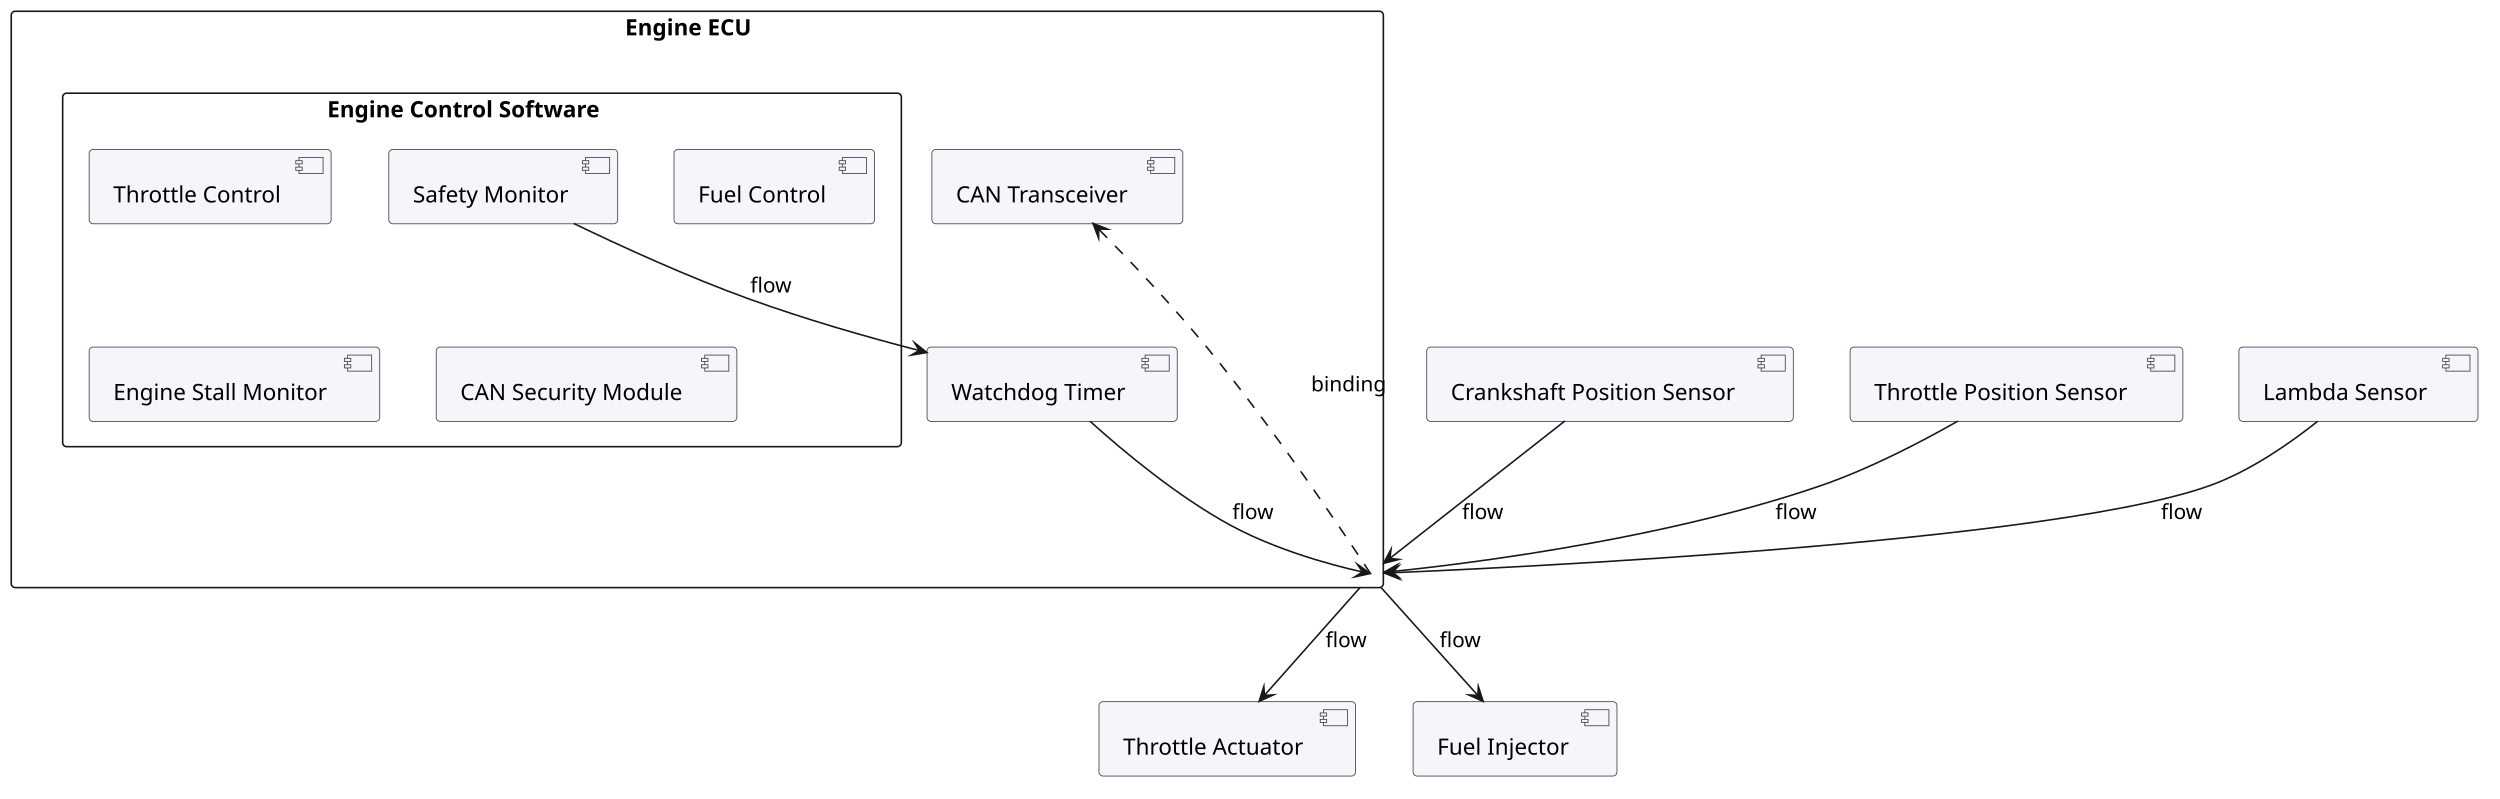
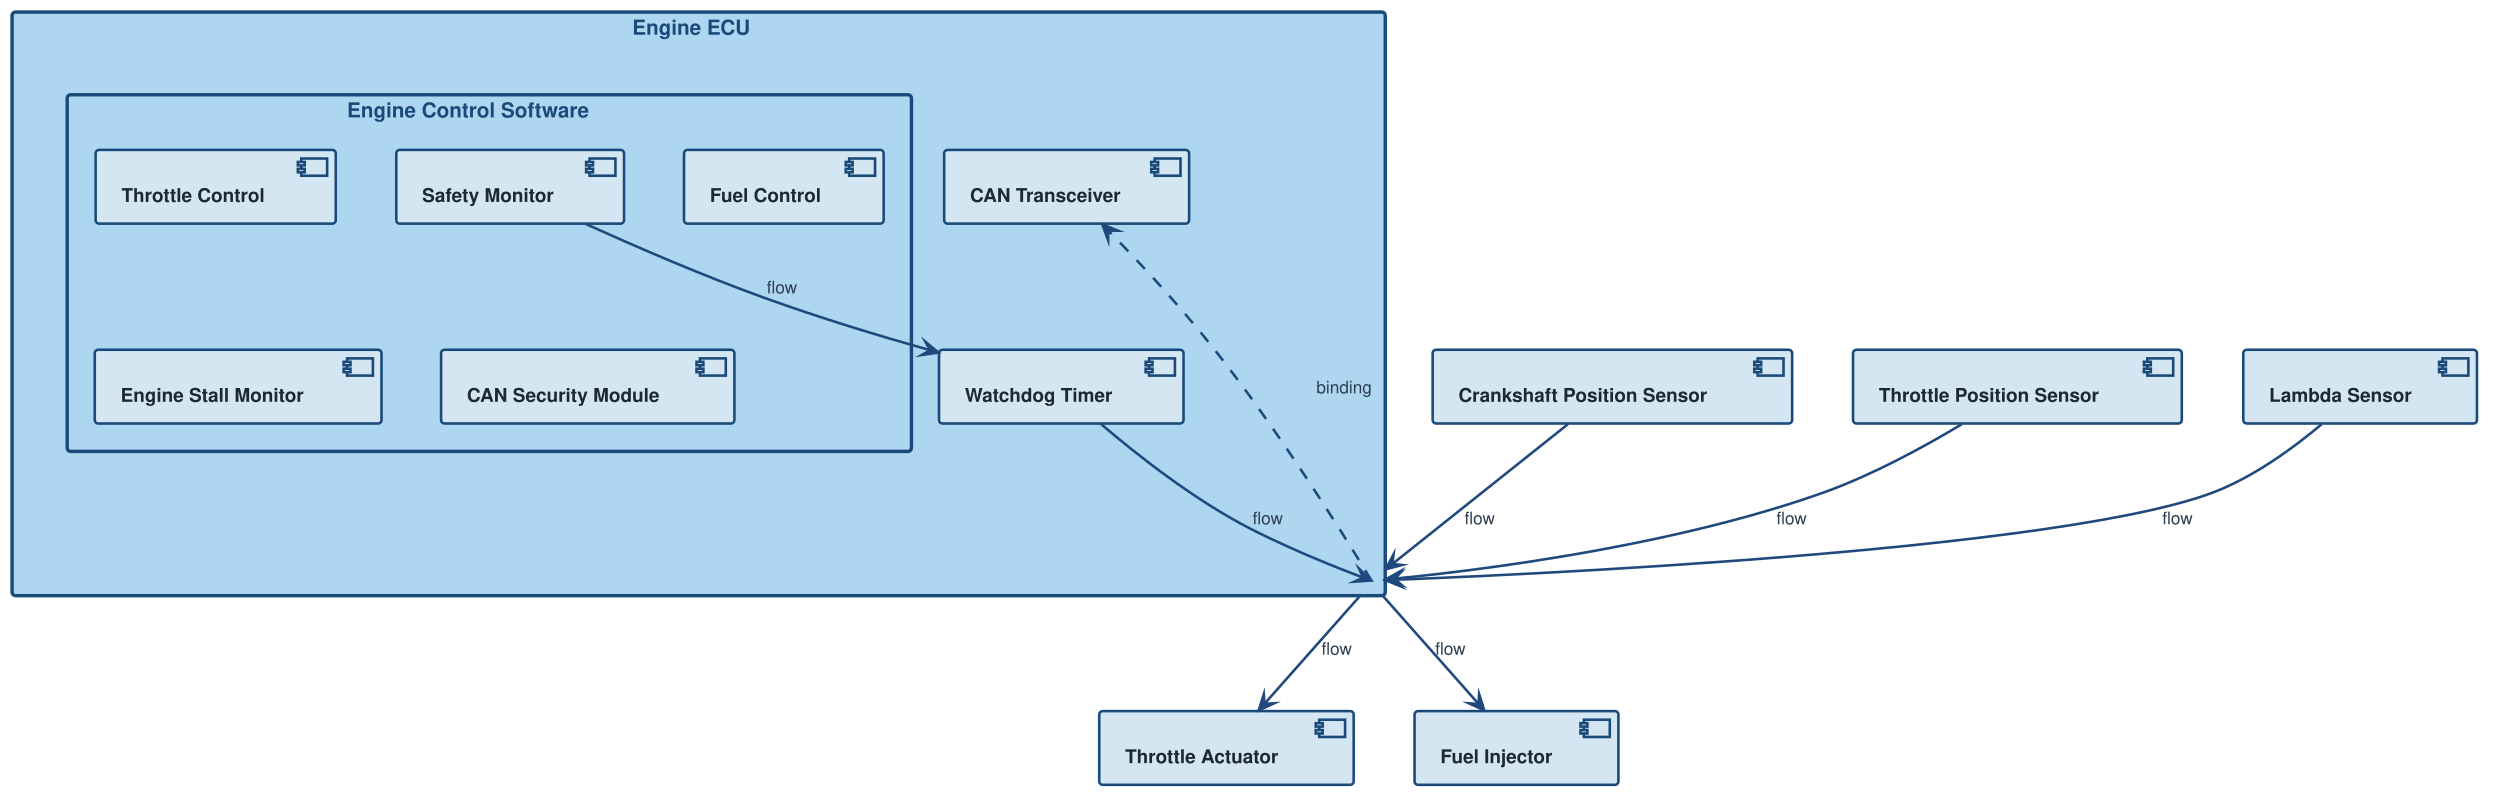
- <svg xmlns="http://www.w3.org/2000/svg" xmlns:xlink="http://www.w3.org/1999/xlink" contentStyleType="text/css" data-diagram-type="DESCRIPTION" height="497px" preserveAspectRatio="none" style="width:1556px;height:497px;background:#FFFFFF;" version="1.1" viewBox="0 0 1556 497" width="1556px" zoomAndPan="magnify">
+ <svg xmlns="http://www.w3.org/2000/svg" xmlns:xlink="http://www.w3.org/1999/xlink" contentStyleType="text/css" data-diagram-type="DESCRIPTION" height="469px" preserveAspectRatio="none" style="width:1451px;height:469px;background:#FFFFFF;" version="1.1" viewBox="0 0 1451 469" width="1451px" zoomAndPan="magnify">
  <defs />
  <g>
-     <g class="cluster" data-qualified-name="s_ecu" data-source-line="6" id="ent0001">
+     <g class="cluster" data-qualified-name="s_ecu" data-source-line="3" id="ent0001">
      <a href="https://github.com/sjames/syscribe/blob/main/model_auto/System/EngineECU.md" target="_top" title="https://github.com/sjames/syscribe/blob/main/model_auto/System/EngineECU.md" xlink:actuate="onRequest" xlink:href="https://github.com/sjames/syscribe/blob/main/model_auto/System/EngineECU.md" xlink:show="new" xlink:title="https://github.com/sjames/syscribe/blob/main/model_auto/System/EngineECU.md" xlink:type="simple">
-         <rect fill="none" height="358.72" rx="2.5" ry="2.5" style="stroke:#181818;stroke-width:1;" width="854" x="7" y="7" />
-         <text fill="#000000" font-family="sans-serif" font-size="14" font-weight="700" lengthAdjust="spacing" textLength="89.893" x="389.054" y="21.995">Engine ECU</text>
+         <rect fill="#AED6F1" height="338.72" rx="2" ry="2" style="stroke:#1A4A7A;stroke-width:2;" width="797" x="7" y="7" />
+         <text fill="#1A4A7A" font-family="'Helvetica Neue, Helvetica, Arial, sans-serif'" font-size="12" font-weight="700" lengthAdjust="spacing" textLength="77.051" x="366.975" y="20.139">Engine ECU</text>
      </a>
    </g>
-     <g class="cluster" data-qualified-name="s_ecu.s_sw" data-source-line="9" id="ent0004">
+     <g class="cluster" data-qualified-name="s_ecu.s_sw" data-source-line="6" id="ent0004">
      <a href="https://github.com/sjames/syscribe/blob/main/model_auto/System/EngineControlSoftware.md" target="_top" title="https://github.com/sjames/syscribe/blob/main/model_auto/System/EngineControlSoftware.md" xlink:actuate="onRequest" xlink:href="https://github.com/sjames/syscribe/blob/main/model_auto/System/EngineControlSoftware.md" xlink:show="new" xlink:title="https://github.com/sjames/syscribe/blob/main/model_auto/System/EngineControlSoftware.md" xlink:type="simple">
-         <rect fill="none" height="220" rx="2.5" ry="2.5" style="stroke:#181818;stroke-width:1;" width="522" x="39" y="58" />
-         <text fill="#000000" font-family="sans-serif" font-size="14" font-weight="700" lengthAdjust="spacing" textLength="192.698" x="203.651" y="72.995">Engine Control Software</text>
+         <rect fill="#AED6F1" height="207" rx="2" ry="2" style="stroke:#1A4A7A;stroke-width:2;" width="490" x="39" y="55" />
+         <text fill="#1A4A7A" font-family="'Helvetica Neue, Helvetica, Arial, sans-serif'" font-size="12" font-weight="700" lengthAdjust="spacing" textLength="165.17" x="201.415" y="68.139">Engine Control Software</text>
      </a>
    </g>
-     <g class="entity" data-qualified-name="s_ecu.s_wdt" data-source-line="7" id="ent0002">
+     <g class="entity" data-qualified-name="s_ecu.s_wdt" data-source-line="4" id="ent0002">
      <a href="https://github.com/sjames/syscribe/blob/main/model_auto/System/Hardware/WatchdogTimer.md" target="_top" title="https://github.com/sjames/syscribe/blob/main/model_auto/System/Hardware/WatchdogTimer.md" xlink:actuate="onRequest" xlink:href="https://github.com/sjames/syscribe/blob/main/model_auto/System/Hardware/WatchdogTimer.md" xlink:show="new" xlink:title="https://github.com/sjames/syscribe/blob/main/model_auto/System/Hardware/WatchdogTimer.md" xlink:type="simple">
-         <rect fill="#F5F5FA" height="46.297" rx="2.5" ry="2.5" style="stroke:#3A3A4A;stroke-width:0.5;" width="155.719" x="577" y="216" />
-         <rect fill="#F5F5FA" height="10" style="stroke:#3A3A4A;stroke-width:0.5;" width="15" x="712.719" y="221" />
-         <rect fill="#F5F5FA" height="2" style="stroke:#3A3A4A;stroke-width:0.5;" width="4" x="710.719" y="223" />
-         <rect fill="#F5F5FA" height="2" style="stroke:#3A3A4A;stroke-width:0.5;" width="4" x="710.719" y="227" />
-         <text fill="#000000" font-family="sans-serif" font-size="14" lengthAdjust="spacing" textLength="115.719" x="592" y="248.995">Watchdog Timer</text>
+         <rect fill="#D4E6F1" height="42.805" rx="2" ry="2" style="stroke:#1A4A7A;stroke-width:1.5;" width="141.922" x="545" y="203" />
+         <rect fill="#D4E6F1" height="10" style="stroke:#1A4A7A;stroke-width:1.5;" width="15" x="666.922" y="208" />
+         <rect fill="#D4E6F1" height="2" style="stroke:#1A4A7A;stroke-width:1.5;" width="4" x="664.922" y="210" />
+         <rect fill="#D4E6F1" height="2" style="stroke:#1A4A7A;stroke-width:1.5;" width="4" x="664.922" y="214" />
+         <text fill="#1C2833" font-family="'Helvetica Neue, Helvetica, Arial, sans-serif'" font-size="11" font-weight="700" lengthAdjust="spacing" textLength="101.922" x="560" y="233.21">Watchdog Timer</text>
      </a>
    </g>
-     <g class="entity" data-qualified-name="s_ecu.s_can_phy" data-source-line="8" id="ent0003">
+     <g class="entity" data-qualified-name="s_ecu.s_can_phy" data-source-line="5" id="ent0003">
      <a href="https://github.com/sjames/syscribe/blob/main/model_auto/System/Hardware/CANTransceiver.md" target="_top" title="https://github.com/sjames/syscribe/blob/main/model_auto/System/Hardware/CANTransceiver.md" xlink:actuate="onRequest" xlink:href="https://github.com/sjames/syscribe/blob/main/model_auto/System/Hardware/CANTransceiver.md" xlink:show="new" xlink:title="https://github.com/sjames/syscribe/blob/main/model_auto/System/Hardware/CANTransceiver.md" xlink:type="simple">
-         <rect fill="#F5F5FA" height="46.297" rx="2.5" ry="2.5" style="stroke:#3A3A4A;stroke-width:0.5;" width="156.184" x="580" y="93" />
-         <rect fill="#F5F5FA" height="10" style="stroke:#3A3A4A;stroke-width:0.5;" width="15" x="716.184" y="98" />
-         <rect fill="#F5F5FA" height="2" style="stroke:#3A3A4A;stroke-width:0.5;" width="4" x="714.184" y="100" />
-         <rect fill="#F5F5FA" height="2" style="stroke:#3A3A4A;stroke-width:0.5;" width="4" x="714.184" y="104" />
-         <text fill="#000000" font-family="sans-serif" font-size="14" lengthAdjust="spacing" textLength="116.184" x="595" y="125.995">CAN Transceiver</text>
+         <rect fill="#D4E6F1" height="42.805" rx="2" ry="2" style="stroke:#1A4A7A;stroke-width:1.5;" width="142.158" x="548" y="87" />
+         <rect fill="#D4E6F1" height="10" style="stroke:#1A4A7A;stroke-width:1.5;" width="15" x="670.158" y="92" />
+         <rect fill="#D4E6F1" height="2" style="stroke:#1A4A7A;stroke-width:1.5;" width="4" x="668.158" y="94" />
+         <rect fill="#D4E6F1" height="2" style="stroke:#1A4A7A;stroke-width:1.5;" width="4" x="668.158" y="98" />
+         <text fill="#1C2833" font-family="'Helvetica Neue, Helvetica, Arial, sans-serif'" font-size="11" font-weight="700" lengthAdjust="spacing" textLength="102.158" x="563" y="117.21">CAN Transceiver</text>
      </a>
    </g>
-     <g class="entity" data-qualified-name="s_ecu.s_sw.s_tc" data-source-line="10" id="ent0005">
+     <g class="entity" data-qualified-name="s_ecu.s_sw.s_tc" data-source-line="7" id="ent0005">
      <a href="https://github.com/sjames/syscribe/blob/main/model_auto/System/Software/ThrottleControl.md" target="_top" title="https://github.com/sjames/syscribe/blob/main/model_auto/System/Software/ThrottleControl.md" xlink:actuate="onRequest" xlink:href="https://github.com/sjames/syscribe/blob/main/model_auto/System/Software/ThrottleControl.md" xlink:show="new" xlink:title="https://github.com/sjames/syscribe/blob/main/model_auto/System/Software/ThrottleControl.md" xlink:type="simple">
-         <rect fill="#F5F5FA" height="46.297" rx="2.5" ry="2.5" style="stroke:#3A3A4A;stroke-width:0.5;" width="150.592" x="55.5" y="93" />
-         <rect fill="#F5F5FA" height="10" style="stroke:#3A3A4A;stroke-width:0.5;" width="15" x="186.092" y="98" />
-         <rect fill="#F5F5FA" height="2" style="stroke:#3A3A4A;stroke-width:0.5;" width="4" x="184.092" y="100" />
-         <rect fill="#F5F5FA" height="2" style="stroke:#3A3A4A;stroke-width:0.5;" width="4" x="184.092" y="104" />
-         <text fill="#000000" font-family="sans-serif" font-size="14" lengthAdjust="spacing" textLength="110.592" x="70.5" y="125.995">Throttle Control</text>
+         <rect fill="#D4E6F1" height="42.805" rx="2" ry="2" style="stroke:#1A4A7A;stroke-width:1.5;" width="139.365" x="55.5" y="87" />
+         <rect fill="#D4E6F1" height="10" style="stroke:#1A4A7A;stroke-width:1.5;" width="15" x="174.865" y="92" />
+         <rect fill="#D4E6F1" height="2" style="stroke:#1A4A7A;stroke-width:1.5;" width="4" x="172.865" y="94" />
+         <rect fill="#D4E6F1" height="2" style="stroke:#1A4A7A;stroke-width:1.5;" width="4" x="172.865" y="98" />
+         <text fill="#1C2833" font-family="'Helvetica Neue, Helvetica, Arial, sans-serif'" font-size="11" font-weight="700" lengthAdjust="spacing" textLength="99.365" x="70.5" y="117.21">Throttle Control</text>
      </a>
    </g>
-     <g class="entity" data-qualified-name="s_ecu.s_sw.s_fc" data-source-line="11" id="ent0006">
+     <g class="entity" data-qualified-name="s_ecu.s_sw.s_fc" data-source-line="8" id="ent0006">
      <a href="https://github.com/sjames/syscribe/blob/main/model_auto/System/Software/FuelControl.md" target="_top" title="https://github.com/sjames/syscribe/blob/main/model_auto/System/Software/FuelControl.md" xlink:actuate="onRequest" xlink:href="https://github.com/sjames/syscribe/blob/main/model_auto/System/Software/FuelControl.md" xlink:show="new" xlink:title="https://github.com/sjames/syscribe/blob/main/model_auto/System/Software/FuelControl.md" xlink:type="simple">
-         <rect fill="#F5F5FA" height="46.297" rx="2.5" ry="2.5" style="stroke:#3A3A4A;stroke-width:0.5;" width="124.793" x="419.5" y="93" />
-         <rect fill="#F5F5FA" height="10" style="stroke:#3A3A4A;stroke-width:0.5;" width="15" x="524.293" y="98" />
-         <rect fill="#F5F5FA" height="2" style="stroke:#3A3A4A;stroke-width:0.5;" width="4" x="522.293" y="100" />
-         <rect fill="#F5F5FA" height="2" style="stroke:#3A3A4A;stroke-width:0.5;" width="4" x="522.293" y="104" />
-         <text fill="#000000" font-family="sans-serif" font-size="14" lengthAdjust="spacing" textLength="84.793" x="434.5" y="125.995">Fuel Control</text>
+         <rect fill="#D4E6F1" height="42.805" rx="2" ry="2" style="stroke:#1A4A7A;stroke-width:1.5;" width="115.877" x="397" y="87" />
+         <rect fill="#D4E6F1" height="10" style="stroke:#1A4A7A;stroke-width:1.5;" width="15" x="492.877" y="92" />
+         <rect fill="#D4E6F1" height="2" style="stroke:#1A4A7A;stroke-width:1.5;" width="4" x="490.877" y="94" />
+         <rect fill="#D4E6F1" height="2" style="stroke:#1A4A7A;stroke-width:1.5;" width="4" x="490.877" y="98" />
+         <text fill="#1C2833" font-family="'Helvetica Neue, Helvetica, Arial, sans-serif'" font-size="11" font-weight="700" lengthAdjust="spacing" textLength="75.877" x="412" y="117.21">Fuel Control</text>
      </a>
    </g>
-     <g class="entity" data-qualified-name="s_ecu.s_sw.s_sm" data-source-line="12" id="ent0007">
+     <g class="entity" data-qualified-name="s_ecu.s_sw.s_sm" data-source-line="9" id="ent0007">
      <a href="https://github.com/sjames/syscribe/blob/main/model_auto/System/Software/SafetyMonitor.md" target="_top" title="https://github.com/sjames/syscribe/blob/main/model_auto/System/Software/SafetyMonitor.md" xlink:actuate="onRequest" xlink:href="https://github.com/sjames/syscribe/blob/main/model_auto/System/Software/SafetyMonitor.md" xlink:show="new" xlink:title="https://github.com/sjames/syscribe/blob/main/model_auto/System/Software/SafetyMonitor.md" xlink:type="simple">
-         <rect fill="#F5F5FA" height="46.297" rx="2.5" ry="2.5" style="stroke:#3A3A4A;stroke-width:0.5;" width="142.45" x="242" y="93" />
-         <rect fill="#F5F5FA" height="10" style="stroke:#3A3A4A;stroke-width:0.5;" width="15" x="364.45" y="98" />
-         <rect fill="#F5F5FA" height="2" style="stroke:#3A3A4A;stroke-width:0.5;" width="4" x="362.45" y="100" />
-         <rect fill="#F5F5FA" height="2" style="stroke:#3A3A4A;stroke-width:0.5;" width="4" x="362.45" y="104" />
-         <text fill="#000000" font-family="sans-serif" font-size="14" lengthAdjust="spacing" textLength="102.45" x="257" y="125.995">Safety Monitor</text>
+         <rect fill="#D4E6F1" height="42.805" rx="2" ry="2" style="stroke:#1A4A7A;stroke-width:1.5;" width="132.195" x="230" y="87" />
+         <rect fill="#D4E6F1" height="10" style="stroke:#1A4A7A;stroke-width:1.5;" width="15" x="342.195" y="92" />
+         <rect fill="#D4E6F1" height="2" style="stroke:#1A4A7A;stroke-width:1.5;" width="4" x="340.195" y="94" />
+         <rect fill="#D4E6F1" height="2" style="stroke:#1A4A7A;stroke-width:1.5;" width="4" x="340.195" y="98" />
+         <text fill="#1C2833" font-family="'Helvetica Neue, Helvetica, Arial, sans-serif'" font-size="11" font-weight="700" lengthAdjust="spacing" textLength="92.195" x="245" y="117.21">Safety Monitor</text>
      </a>
    </g>
-     <g class="entity" data-qualified-name="s_ecu.s_sw.s_esm" data-source-line="13" id="ent0008">
+     <g class="entity" data-qualified-name="s_ecu.s_sw.s_esm" data-source-line="10" id="ent0008">
      <a href="https://github.com/sjames/syscribe/blob/main/model_auto/System/Software/EngineStallMonitor.md" target="_top" title="https://github.com/sjames/syscribe/blob/main/model_auto/System/Software/EngineStallMonitor.md" xlink:actuate="onRequest" xlink:href="https://github.com/sjames/syscribe/blob/main/model_auto/System/Software/EngineStallMonitor.md" xlink:show="new" xlink:title="https://github.com/sjames/syscribe/blob/main/model_auto/System/Software/EngineStallMonitor.md" xlink:type="simple">
-         <rect fill="#F5F5FA" height="46.297" rx="2.5" ry="2.5" style="stroke:#3A3A4A;stroke-width:0.5;" width="180.834" x="55.5" y="216" />
-         <rect fill="#F5F5FA" height="10" style="stroke:#3A3A4A;stroke-width:0.5;" width="15" x="216.334" y="221" />
-         <rect fill="#F5F5FA" height="2" style="stroke:#3A3A4A;stroke-width:0.5;" width="4" x="214.334" y="223" />
-         <rect fill="#F5F5FA" height="2" style="stroke:#3A3A4A;stroke-width:0.5;" width="4" x="214.334" y="227" />
-         <text fill="#000000" font-family="sans-serif" font-size="14" lengthAdjust="spacing" textLength="140.834" x="70.5" y="248.995">Engine Stall Monitor</text>
+         <rect fill="#D4E6F1" height="42.805" rx="2" ry="2" style="stroke:#1A4A7A;stroke-width:1.5;" width="166.43" x="55" y="203" />
+         <rect fill="#D4E6F1" height="10" style="stroke:#1A4A7A;stroke-width:1.5;" width="15" x="201.43" y="208" />
+         <rect fill="#D4E6F1" height="2" style="stroke:#1A4A7A;stroke-width:1.5;" width="4" x="199.43" y="210" />
+         <rect fill="#D4E6F1" height="2" style="stroke:#1A4A7A;stroke-width:1.5;" width="4" x="199.43" y="214" />
+         <text fill="#1C2833" font-family="'Helvetica Neue, Helvetica, Arial, sans-serif'" font-size="11" font-weight="700" lengthAdjust="spacing" textLength="126.43" x="70" y="233.21">Engine Stall Monitor</text>
      </a>
    </g>
-     <g class="entity" data-qualified-name="s_ecu.s_sw.s_csm" data-source-line="14" id="ent0009">
+     <g class="entity" data-qualified-name="s_ecu.s_sw.s_csm" data-source-line="11" id="ent0009">
      <a href="https://github.com/sjames/syscribe/blob/main/model_auto/System/Software/CANSecurityModule.md" target="_top" title="https://github.com/sjames/syscribe/blob/main/model_auto/System/Software/CANSecurityModule.md" xlink:actuate="onRequest" xlink:href="https://github.com/sjames/syscribe/blob/main/model_auto/System/Software/CANSecurityModule.md" xlink:show="new" xlink:title="https://github.com/sjames/syscribe/blob/main/model_auto/System/Software/CANSecurityModule.md" xlink:type="simple">
-         <rect fill="#F5F5FA" height="46.297" rx="2.5" ry="2.5" style="stroke:#3A3A4A;stroke-width:0.5;" width="187.123" x="271.5" y="216" />
-         <rect fill="#F5F5FA" height="10" style="stroke:#3A3A4A;stroke-width:0.5;" width="15" x="438.623" y="221" />
-         <rect fill="#F5F5FA" height="2" style="stroke:#3A3A4A;stroke-width:0.5;" width="4" x="436.623" y="223" />
-         <rect fill="#F5F5FA" height="2" style="stroke:#3A3A4A;stroke-width:0.5;" width="4" x="436.623" y="227" />
-         <text fill="#000000" font-family="sans-serif" font-size="14" lengthAdjust="spacing" textLength="147.123" x="286.5" y="248.995">CAN Security Module</text>
+         <rect fill="#D4E6F1" height="42.805" rx="2" ry="2" style="stroke:#1A4A7A;stroke-width:1.5;" width="170.249" x="256" y="203" />
+         <rect fill="#D4E6F1" height="10" style="stroke:#1A4A7A;stroke-width:1.5;" width="15" x="406.249" y="208" />
+         <rect fill="#D4E6F1" height="2" style="stroke:#1A4A7A;stroke-width:1.5;" width="4" x="404.249" y="210" />
+         <rect fill="#D4E6F1" height="2" style="stroke:#1A4A7A;stroke-width:1.5;" width="4" x="404.249" y="214" />
+         <text fill="#1C2833" font-family="'Helvetica Neue, Helvetica, Arial, sans-serif'" font-size="11" font-weight="700" lengthAdjust="spacing" textLength="130.249" x="271" y="233.21">CAN Security Module</text>
      </a>
    </g>
-     <g class="entity" data-qualified-name="s_cps" data-source-line="17" id="ent0010">
+     <g class="entity" data-qualified-name="s_cps" data-source-line="14" id="ent0010">
      <a href="https://github.com/sjames/syscribe/blob/main/model_auto/System/Sensors/CrankshaftPositionSensor.md" target="_top" title="https://github.com/sjames/syscribe/blob/main/model_auto/System/Sensors/CrankshaftPositionSensor.md" xlink:actuate="onRequest" xlink:href="https://github.com/sjames/syscribe/blob/main/model_auto/System/Sensors/CrankshaftPositionSensor.md" xlink:show="new" xlink:title="https://github.com/sjames/syscribe/blob/main/model_auto/System/Sensors/CrankshaftPositionSensor.md" xlink:type="simple">
-         <rect fill="#F5F5FA" height="46.297" rx="2.5" ry="2.5" style="stroke:#3A3A4A;stroke-width:0.5;" width="228.152" x="888" y="216" />
-         <rect fill="#F5F5FA" height="10" style="stroke:#3A3A4A;stroke-width:0.5;" width="15" x="1096.152" y="221" />
-         <rect fill="#F5F5FA" height="2" style="stroke:#3A3A4A;stroke-width:0.5;" width="4" x="1094.152" y="223" />
-         <rect fill="#F5F5FA" height="2" style="stroke:#3A3A4A;stroke-width:0.5;" width="4" x="1094.152" y="227" />
-         <text fill="#000000" font-family="sans-serif" font-size="14" lengthAdjust="spacing" textLength="188.152" x="903" y="248.995">Crankshaft Position Sensor</text>
+         <rect fill="#D4E6F1" height="42.805" rx="2" ry="2" style="stroke:#1A4A7A;stroke-width:1.5;" width="208.668" x="831.5" y="203" />
+         <rect fill="#D4E6F1" height="10" style="stroke:#1A4A7A;stroke-width:1.5;" width="15" x="1020.168" y="208" />
+         <rect fill="#D4E6F1" height="2" style="stroke:#1A4A7A;stroke-width:1.5;" width="4" x="1018.168" y="210" />
+         <rect fill="#D4E6F1" height="2" style="stroke:#1A4A7A;stroke-width:1.5;" width="4" x="1018.168" y="214" />
+         <text fill="#1C2833" font-family="'Helvetica Neue, Helvetica, Arial, sans-serif'" font-size="11" font-weight="700" lengthAdjust="spacing" textLength="168.668" x="846.5" y="233.21">Crankshaft Position Sensor</text>
      </a>
    </g>
-     <g class="entity" data-qualified-name="s_tps" data-source-line="18" id="ent0011">
+     <g class="entity" data-qualified-name="s_tps" data-source-line="15" id="ent0011">
      <a href="https://github.com/sjames/syscribe/blob/main/model_auto/System/Sensors/ThrottlePositionSensor.md" target="_top" title="https://github.com/sjames/syscribe/blob/main/model_auto/System/Sensors/ThrottlePositionSensor.md" xlink:actuate="onRequest" xlink:href="https://github.com/sjames/syscribe/blob/main/model_auto/System/Sensors/ThrottlePositionSensor.md" xlink:show="new" xlink:title="https://github.com/sjames/syscribe/blob/main/model_auto/System/Sensors/ThrottlePositionSensor.md" xlink:type="simple">
-         <rect fill="#F5F5FA" height="46.297" rx="2.5" ry="2.5" style="stroke:#3A3A4A;stroke-width:0.5;" width="207.125" x="1151.5" y="216" />
-         <rect fill="#F5F5FA" height="10" style="stroke:#3A3A4A;stroke-width:0.5;" width="15" x="1338.625" y="221" />
-         <rect fill="#F5F5FA" height="2" style="stroke:#3A3A4A;stroke-width:0.5;" width="4" x="1336.625" y="223" />
-         <rect fill="#F5F5FA" height="2" style="stroke:#3A3A4A;stroke-width:0.5;" width="4" x="1336.625" y="227" />
-         <text fill="#000000" font-family="sans-serif" font-size="14" lengthAdjust="spacing" textLength="167.125" x="1166.5" y="248.995">Throttle Position Sensor</text>
+         <rect fill="#D4E6F1" height="42.805" rx="2" ry="2" style="stroke:#1A4A7A;stroke-width:1.5;" width="190.82" x="1075.5" y="203" />
+         <rect fill="#D4E6F1" height="10" style="stroke:#1A4A7A;stroke-width:1.5;" width="15" x="1246.32" y="208" />
+         <rect fill="#D4E6F1" height="2" style="stroke:#1A4A7A;stroke-width:1.5;" width="4" x="1244.32" y="210" />
+         <rect fill="#D4E6F1" height="2" style="stroke:#1A4A7A;stroke-width:1.5;" width="4" x="1244.32" y="214" />
+         <text fill="#1C2833" font-family="'Helvetica Neue, Helvetica, Arial, sans-serif'" font-size="11" font-weight="700" lengthAdjust="spacing" textLength="150.82" x="1090.5" y="233.21">Throttle Position Sensor</text>
      </a>
    </g>
-     <g class="entity" data-qualified-name="s_lambda" data-source-line="19" id="ent0012">
+     <g class="entity" data-qualified-name="s_lambda" data-source-line="16" id="ent0012">
      <a href="https://github.com/sjames/syscribe/blob/main/model_auto/System/Sensors/LambdaSensor.md" target="_top" title="https://github.com/sjames/syscribe/blob/main/model_auto/System/Sensors/LambdaSensor.md" xlink:actuate="onRequest" xlink:href="https://github.com/sjames/syscribe/blob/main/model_auto/System/Sensors/LambdaSensor.md" xlink:show="new" xlink:title="https://github.com/sjames/syscribe/blob/main/model_auto/System/Sensors/LambdaSensor.md" xlink:type="simple">
-         <rect fill="#F5F5FA" height="46.297" rx="2.5" ry="2.5" style="stroke:#3A3A4A;stroke-width:0.5;" width="148.808" x="1393.5" y="216" />
-         <rect fill="#F5F5FA" height="10" style="stroke:#3A3A4A;stroke-width:0.5;" width="15" x="1522.308" y="221" />
-         <rect fill="#F5F5FA" height="2" style="stroke:#3A3A4A;stroke-width:0.5;" width="4" x="1520.308" y="223" />
-         <rect fill="#F5F5FA" height="2" style="stroke:#3A3A4A;stroke-width:0.5;" width="4" x="1520.308" y="227" />
-         <text fill="#000000" font-family="sans-serif" font-size="14" lengthAdjust="spacing" textLength="108.808" x="1408.5" y="248.995">Lambda Sensor</text>
+         <rect fill="#D4E6F1" height="42.805" rx="2" ry="2" style="stroke:#1A4A7A;stroke-width:1.5;" width="135.638" x="1302" y="203" />
+         <rect fill="#D4E6F1" height="10" style="stroke:#1A4A7A;stroke-width:1.5;" width="15" x="1417.638" y="208" />
+         <rect fill="#D4E6F1" height="2" style="stroke:#1A4A7A;stroke-width:1.5;" width="4" x="1415.638" y="210" />
+         <rect fill="#D4E6F1" height="2" style="stroke:#1A4A7A;stroke-width:1.5;" width="4" x="1415.638" y="214" />
+         <text fill="#1C2833" font-family="'Helvetica Neue, Helvetica, Arial, sans-serif'" font-size="11" font-weight="700" lengthAdjust="spacing" textLength="95.638" x="1317" y="233.21">Lambda Sensor</text>
      </a>
    </g>
-     <g class="entity" data-qualified-name="s_ta" data-source-line="20" id="ent0013">
+     <g class="entity" data-qualified-name="s_ta" data-source-line="17" id="ent0013">
      <a href="https://github.com/sjames/syscribe/blob/main/model_auto/System/Actuators/ThrottleActuator.md" target="_top" title="https://github.com/sjames/syscribe/blob/main/model_auto/System/Actuators/ThrottleActuator.md" xlink:actuate="onRequest" xlink:href="https://github.com/sjames/syscribe/blob/main/model_auto/System/Actuators/ThrottleActuator.md" xlink:show="new" xlink:title="https://github.com/sjames/syscribe/blob/main/model_auto/System/Actuators/ThrottleActuator.md" xlink:type="simple">
-         <rect fill="#F5F5FA" height="46.297" rx="2.5" ry="2.5" style="stroke:#3A3A4A;stroke-width:0.5;" width="159.704" x="684" y="436.72" />
-         <rect fill="#F5F5FA" height="10" style="stroke:#3A3A4A;stroke-width:0.5;" width="15" x="823.704" y="441.72" />
-         <rect fill="#F5F5FA" height="2" style="stroke:#3A3A4A;stroke-width:0.5;" width="4" x="821.704" y="443.72" />
-         <rect fill="#F5F5FA" height="2" style="stroke:#3A3A4A;stroke-width:0.5;" width="4" x="821.704" y="447.72" />
-         <text fill="#000000" font-family="sans-serif" font-size="14" lengthAdjust="spacing" textLength="119.704" x="699" y="469.715">Throttle Actuator</text>
+         <rect fill="#D4E6F1" height="42.805" rx="2" ry="2" style="stroke:#1A4A7A;stroke-width:1.5;" width="147.68" x="638" y="412.72" />
+         <rect fill="#D4E6F1" height="10" style="stroke:#1A4A7A;stroke-width:1.5;" width="15" x="765.68" y="417.72" />
+         <rect fill="#D4E6F1" height="2" style="stroke:#1A4A7A;stroke-width:1.5;" width="4" x="763.68" y="419.72" />
+         <rect fill="#D4E6F1" height="2" style="stroke:#1A4A7A;stroke-width:1.5;" width="4" x="763.68" y="423.72" />
+         <text fill="#1C2833" font-family="'Helvetica Neue, Helvetica, Arial, sans-serif'" font-size="11" font-weight="700" lengthAdjust="spacing" textLength="107.68" x="653" y="442.93">Throttle Actuator</text>
      </a>
    </g>
-     <g class="entity" data-qualified-name="s_fi" data-source-line="21" id="ent0014">
+     <g class="entity" data-qualified-name="s_fi" data-source-line="18" id="ent0014">
      <a href="https://github.com/sjames/syscribe/blob/main/model_auto/System/Actuators/FuelInjector.md" target="_top" title="https://github.com/sjames/syscribe/blob/main/model_auto/System/Actuators/FuelInjector.md" xlink:actuate="onRequest" xlink:href="https://github.com/sjames/syscribe/blob/main/model_auto/System/Actuators/FuelInjector.md" xlink:show="new" xlink:title="https://github.com/sjames/syscribe/blob/main/model_auto/System/Actuators/FuelInjector.md" xlink:type="simple">
-         <rect fill="#F5F5FA" height="46.297" rx="2.5" ry="2.5" style="stroke:#3A3A4A;stroke-width:0.5;" width="126.892" x="879.5" y="436.72" />
-         <rect fill="#F5F5FA" height="10" style="stroke:#3A3A4A;stroke-width:0.5;" width="15" x="986.392" y="441.72" />
-         <rect fill="#F5F5FA" height="2" style="stroke:#3A3A4A;stroke-width:0.5;" width="4" x="984.392" y="443.72" />
-         <rect fill="#F5F5FA" height="2" style="stroke:#3A3A4A;stroke-width:0.5;" width="4" x="984.392" y="447.72" />
-         <text fill="#000000" font-family="sans-serif" font-size="14" lengthAdjust="spacing" textLength="86.892" x="894.5" y="469.715">Fuel Injector</text>
+         <rect fill="#D4E6F1" height="42.805" rx="2" ry="2" style="stroke:#1A4A7A;stroke-width:1.5;" width="118.321" x="821" y="412.72" />
+         <rect fill="#D4E6F1" height="10" style="stroke:#1A4A7A;stroke-width:1.5;" width="15" x="919.321" y="417.72" />
+         <rect fill="#D4E6F1" height="2" style="stroke:#1A4A7A;stroke-width:1.5;" width="4" x="917.321" y="419.72" />
+         <rect fill="#D4E6F1" height="2" style="stroke:#1A4A7A;stroke-width:1.5;" width="4" x="917.321" y="423.72" />
+         <text fill="#1C2833" font-family="'Helvetica Neue, Helvetica, Arial, sans-serif'" font-size="11" font-weight="700" lengthAdjust="spacing" textLength="78.321" x="836" y="442.93">Fuel Injector</text>
      </a>
    </g>
-     <g class="link" data-entity-1="ent0010" data-entity-2="ent0001" data-link-type="dependency" data-source-line="23" id="lnk15">
-       <path d="M973.97,262.01 C952.73,278.69 923.092,301.962 898.47,321.298 C886.159,330.965 875.101,339.648 866.974,346.031 C864.942,347.626 863.094,349.078 861.454,350.366 C861.352,350.446 865.182,347.438 865.082,347.517" fill="none" id="s_cps-to-s_ecu" style="stroke:#181818;stroke-width:1;" />
-       <polygon fill="#181818" points="861.149,350.605,870.698,348.192,865.082,347.517,865.757,341.9,861.149,350.605" style="stroke:#181818;stroke-width:1;stroke-linejoin:miter;stroke-miterlimit:10;" />
-       <text fill="#000000" font-family="sans-serif" font-size="13" lengthAdjust="spacing" textLength="26.774" x="910" y="323.067">flow</text>
+     <g class="link" data-entity-1="ent0010" data-entity-2="ent0001" data-link-type="dependency" data-source-line="20" id="lnk15">
+       <path d="M910,246.21 C890.07,262.08 862.143,284.322 838.918,302.82 C827.305,312.069 816.868,320.381 809.194,326.493 C808.235,327.257 807.319,327.986 806.449,328.679 C806.014,329.025 805.591,329.363 805.18,329.69 C804.974,329.854 804.771,330.015 804.572,330.174 C804.472,330.254 808.284,327.218 808.186,327.296" fill="none" id="s_cps-to-s_ecu" style="stroke:#1F497D;stroke-width:1.5;" />
+       <polygon fill="#1F497D" points="804.275,330.411,813.807,327.933,808.186,327.296,808.823,321.675,804.275,330.411" style="stroke:#1F497D;stroke-width:1.5;stroke-linejoin:miter;stroke-miterlimit:10;" />
+       <text fill="#2C3E50" font-family="'Helvetica Neue, Helvetica, Arial, sans-serif'" font-size="10" lengthAdjust="spacing" textLength="20.596" x="850" y="304.282">flow</text>
    </g>
-     <g class="link" data-entity-1="ent0011" data-entity-2="ent0001" data-link-type="dependency" data-source-line="24" id="lnk16">
-       <path d="M1218.59,262.07 C1195.17,275.39 1163.66,291.73 1134,302 C1074.815,322.5 1005.817,336.145 951.005,344.716 C923.599,349.002 899.739,352.019 882.425,353.99 C873.768,354.976 866.747,355.7 861.738,356.191 C861.582,356.206 866.403,355.736 866.251,355.751" fill="none" id="s_tps-to-s_ecu" style="stroke:#181818;stroke-width:1;" />
-       <polygon fill="#181818" points="861.274,356.236,870.62,359.344,866.251,355.751,869.844,351.382,861.274,356.236" style="stroke:#181818;stroke-width:1;stroke-linejoin:miter;stroke-miterlimit:10;" />
-       <text fill="#000000" font-family="sans-serif" font-size="13" lengthAdjust="spacing" textLength="26.774" x="1105" y="323.067">flow</text>
+     <g class="link" data-entity-1="ent0011" data-entity-2="ent0001" data-link-type="dependency" data-source-line="21" id="lnk16">
+       <path d="M1138.58,246.23 C1116.62,259.41 1086.51,275.85 1058,286 C1002.99,305.575 938.663,318.235 887.515,326.045 C861.941,329.95 839.663,332.642 823.491,334.381 C815.405,335.25 813.826,335.429 809.145,335.853" fill="none" id="s_tps-to-s_ecu" style="stroke:#1F497D;stroke-width:1.5;" />
+       <polygon fill="#1F497D" points="804.165,336.304,813.49,339.476,809.145,335.853,812.768,331.508,804.165,336.304" style="stroke:#1F497D;stroke-width:1.5;stroke-linejoin:miter;stroke-miterlimit:10;" />
+       <text fill="#2C3E50" font-family="'Helvetica Neue, Helvetica, Arial, sans-serif'" font-size="10" lengthAdjust="spacing" textLength="20.596" x="1031" y="304.282">flow</text>
    </g>
-     <g class="link" data-entity-1="ent0012" data-entity-2="ent0001" data-link-type="dependency" data-source-line="25" id="lnk17">
-       <path d="M1442.53,262.19 C1425.04,276.1 1400.61,293.04 1376,302 C1321.525,321.84 1192.385,335.53 1076.069,344.29 C1017.911,348.67 962.958,351.817 922.148,353.885 C901.743,354.919 884.874,355.683 872.907,356.195 C869.915,356.324 867.23,356.436 864.872,356.533 C863.693,356.582 867.592,356.425 866.58,356.465" fill="none" id="s_lambda-to-s_ecu" style="stroke:#181818;stroke-width:1;" />
-       <polygon fill="#181818" points="861.584,356.667,870.738,360.301,866.58,356.465,870.415,352.307,861.584,356.667" style="stroke:#181818;stroke-width:1;stroke-linejoin:miter;stroke-miterlimit:10;" />
-       <text fill="#000000" font-family="sans-serif" font-size="13" lengthAdjust="spacing" textLength="26.774" x="1345" y="323.067">flow</text>
+     <g class="link" data-entity-1="ent0012" data-entity-2="ent0001" data-link-type="dependency" data-source-line="22" id="lnk17">
+       <path d="M1347.42,246.28 C1331.07,260.02 1307.76,277.09 1284,286 C1233.35,304.985 1112.852,317.685 1004.275,325.664 C949.986,329.653 898.678,332.462 860.57,334.286 C841.516,335.199 825.762,335.864 814.586,336.308 C811.792,336.42 809.284,336.517 807.083,336.6 C805.982,336.642 809.954,336.495 809.009,336.53" fill="none" id="s_lambda-to-s_ecu" style="stroke:#1F497D;stroke-width:1.5;" />
+       <polygon fill="#1F497D" points="804.012,336.716,813.155,340.379,809.009,336.53,812.857,332.384,804.012,336.716" style="stroke:#1F497D;stroke-width:1.5;stroke-linejoin:miter;stroke-miterlimit:10;" />
+       <text fill="#2C3E50" font-family="'Helvetica Neue, Helvetica, Arial, sans-serif'" font-size="10" lengthAdjust="spacing" textLength="20.596" x="1255" y="304.282">flow</text>
    </g>
-     <g class="link" data-entity-1="ent0001" data-entity-2="ent0013" data-link-type="dependency" data-source-line="26" id="lnk18">
-       <path d="M846.372,365.833 C846.306,365.907 846.239,365.982 846.173,366.057 C846.039,366.208 845.904,366.36 845.767,366.514 C845.494,366.822 845.214,367.138 844.927,367.461 C840.345,372.627 834.144,379.619 827.201,387.449 C813.315,403.108 799.778,418.374 786.967,432.819" fill="none" id="s_ecu-to-s_ta" style="stroke:#181818;stroke-width:1;" />
-       <polygon fill="#181818" points="783.65,436.56,792.614,432.48,786.967,432.819,786.629,427.172,783.65,436.56" style="stroke:#181818;stroke-width:1;stroke-linejoin:miter;stroke-miterlimit:10;" />
-       <text fill="#000000" font-family="sans-serif" font-size="13" lengthAdjust="spacing" textLength="26.774" x="825" y="402.787">flow</text>
+     <g class="link" data-entity-1="ent0001" data-entity-2="ent0013" data-link-type="dependency" data-source-line="23" id="lnk18">
+       <path d="M789.365,345.852 C789.302,345.924 789.238,345.996 789.173,346.069 C788.915,346.36 788.651,346.659 788.38,346.964 C784.057,351.847 778.204,358.456 771.651,365.856 C758.545,380.658 745.95,394.882 733.855,408.537" fill="none" id="s_ecu-to-s_ta" style="stroke:#1F497D;stroke-width:1.5;" />
+       <polygon fill="#1F497D" points="730.54,412.28,739.502,408.195,733.855,408.537,733.513,402.891,730.54,412.28" style="stroke:#1F497D;stroke-width:1.5;stroke-linejoin:miter;stroke-miterlimit:10;" />
+       <text fill="#2C3E50" font-family="'Helvetica Neue, Helvetica, Arial, sans-serif'" font-size="10" lengthAdjust="spacing" textLength="20.596" x="767" y="380.002">flow</text>
    </g>
-     <g class="link" data-entity-1="ent0001" data-entity-2="ent0014" data-link-type="dependency" data-source-line="27" id="lnk19">
-       <path d="M859.707,365.833 C859.773,365.907 859.84,365.982 859.908,366.057 C860.043,366.208 860.179,366.36 860.317,366.514 C860.594,366.822 860.877,367.138 861.166,367.461 C865.798,372.627 872.068,379.619 879.089,387.449 C893.13,403.108 906.837,418.393 919.792,432.838" fill="none" id="s_ecu-to-s_fi" style="stroke:#181818;stroke-width:1;" />
-       <polygon fill="#181818" points="923.13,436.56,920.099,427.189,919.792,432.838,914.143,432.531,923.13,436.56" style="stroke:#181818;stroke-width:1;stroke-linejoin:miter;stroke-miterlimit:10;" />
-       <text fill="#000000" font-family="sans-serif" font-size="13" lengthAdjust="spacing" textLength="26.774" x="896" y="402.787">flow</text>
+     <g class="link" data-entity-1="ent0001" data-entity-2="ent0014" data-link-type="dependency" data-source-line="24" id="lnk19">
+       <path d="M802.635,345.852 C802.698,345.924 802.762,345.996 802.827,346.069 C803.085,346.36 803.349,346.659 803.62,346.964 C807.943,351.847 813.796,358.456 820.349,365.856 C833.455,380.658 846.05,394.882 858.145,408.537" fill="none" id="s_ecu-to-s_fi" style="stroke:#1F497D;stroke-width:1.5;" />
+       <polygon fill="#1F497D" points="861.46,412.28,858.487,402.891,858.145,408.537,852.498,408.195,861.46,412.28" style="stroke:#1F497D;stroke-width:1.5;stroke-linejoin:miter;stroke-miterlimit:10;" />
+       <text fill="#2C3E50" font-family="'Helvetica Neue, Helvetica, Arial, sans-serif'" font-size="10" lengthAdjust="spacing" textLength="20.596" x="833" y="380.002">flow</text>
    </g>
-     <g class="link" data-entity-1="ent0007" data-entity-2="ent0002" data-link-type="dependency" data-source-line="28" id="lnk20">
-       <path d="M357.1,139.09 C387.27,153.65 428.45,172.46 466,186 C501.86,198.93 537.67,209.245 572.07,218.165" fill="none" id="s_sm-to-s_wdt" style="stroke:#181818;stroke-width:1;" />
-       <polygon fill="#181818" points="576.91,219.42,569.202,213.289,572.07,218.165,567.194,221.033,576.91,219.42" style="stroke:#181818;stroke-width:1;stroke-linejoin:miter;stroke-miterlimit:10;" />
-       <text fill="#000000" font-family="sans-serif" font-size="13" lengthAdjust="spacing" textLength="26.774" x="467" y="182.067">flow</text>
+     <g class="link" data-entity-1="ent0007" data-entity-2="ent0002" data-link-type="dependency" data-source-line="25" id="lnk20">
+       <path d="M340.13,130.08 C369.27,143.26 408.48,160.22 444,173 C476.65,184.75 508.678,194.483 539.858,203.273" fill="none" id="s_sm-to-s_wdt" style="stroke:#1F497D;stroke-width:1.5;" />
+       <polygon fill="#1F497D" points="544.67,204.63,537.093,198.338,539.858,203.273,534.922,206.038,544.67,204.63" style="stroke:#1F497D;stroke-width:1.5;stroke-linejoin:miter;stroke-miterlimit:10;" />
+       <text fill="#2C3E50" font-family="'Helvetica Neue, Helvetica, Arial, sans-serif'" font-size="10" lengthAdjust="spacing" textLength="20.596" x="445" y="170.282">flow</text>
    </g>
-     <g class="link" data-entity-1="ent0002" data-entity-2="ent0001" data-link-type="dependency" data-source-line="29" id="lnk21">
-       <path d="M678.47,262.22 C699.87,281.51 733.1,309.09 766,327 C800.8,345.94 844.925,355.322 847.955,355.952" fill="none" id="s_wdt-to-s_ecu" style="stroke:#181818;stroke-width:1;" />
-       <polygon fill="#181818" points="852.85,356.97,844.853,351.222,847.955,355.952,843.224,359.054,852.85,356.97" style="stroke:#181818;stroke-width:1;stroke-linejoin:miter;stroke-miterlimit:10;" />
-       <text fill="#000000" font-family="sans-serif" font-size="13" lengthAdjust="spacing" textLength="26.774" x="767" y="323.067">flow</text>
+     <g class="link" data-entity-1="ent0002" data-entity-2="ent0001" data-link-type="dependency" data-source-line="26" id="lnk21">
+       <path d="M638.95,246.07 C660.22,264.23 693.41,290.34 726,307 C755.2,321.93 788.829,334.361 791.189,335.231" fill="none" id="s_wdt-to-s_ecu" style="stroke:#1F497D;stroke-width:1.5;" />
+       <polygon fill="#1F497D" points="795.88,336.96,788.819,330.094,791.189,335.231,786.052,337.6,795.88,336.96" style="stroke:#1F497D;stroke-width:1.5;stroke-linejoin:miter;stroke-miterlimit:10;" />
+       <text fill="#2C3E50" font-family="'Helvetica Neue, Helvetica, Arial, sans-serif'" font-size="10" lengthAdjust="spacing" textLength="20.596" x="727" y="304.282">flow</text>
    </g>
-     <g class="link" data-entity-1="ent0001" data-entity-2="ent0003" data-link-type="dependency" data-source-line="30" id="lnk22">
-       <path d="M852.96,356.94 C851.35,354.46 799.48,274.71 751,216 C728.18,188.36 703.188,162.193 683.798,142.613" fill="none" id="s_ecu-to-s_can_phy" style="stroke:#181818;stroke-width:1;stroke-dasharray:7,7;" />
-       <polygon fill="#181818" points="680.28,139.06,683.771,148.269,683.798,142.613,689.455,142.64,680.28,139.06" style="stroke:#181818;stroke-width:1;stroke-linejoin:miter;stroke-miterlimit:10;" />
-       <text fill="#000000" font-family="sans-serif" font-size="13" lengthAdjust="spacing" textLength="48.458" x="816" y="243.567">binding</text>
+     <g class="link" data-entity-1="ent0001" data-entity-2="ent0003" data-link-type="dependency" data-source-line="27" id="lnk22">
+       <path d="M795.97,336.94 C794.55,334.58 749.01,258.54 705,203 C684.18,176.73 661.266,152.265 643.236,133.825" fill="none" id="s_ecu-to-s_can_phy" style="stroke:#1F497D;stroke-width:1.5;stroke-dasharray:7,7;" />
+       <polygon fill="#1F497D" points="639.74,130.25,643.172,139.482,643.236,133.825,648.892,133.889,639.74,130.25" style="stroke:#1F497D;stroke-width:1.5;stroke-linejoin:miter;stroke-miterlimit:10;" />
+       <text fill="#2C3E50" font-family="'Helvetica Neue, Helvetica, Arial, sans-serif'" font-size="10" lengthAdjust="spacing" textLength="37.275" x="764" y="228.282">binding</text>
    </g>
  </g>
</svg>
